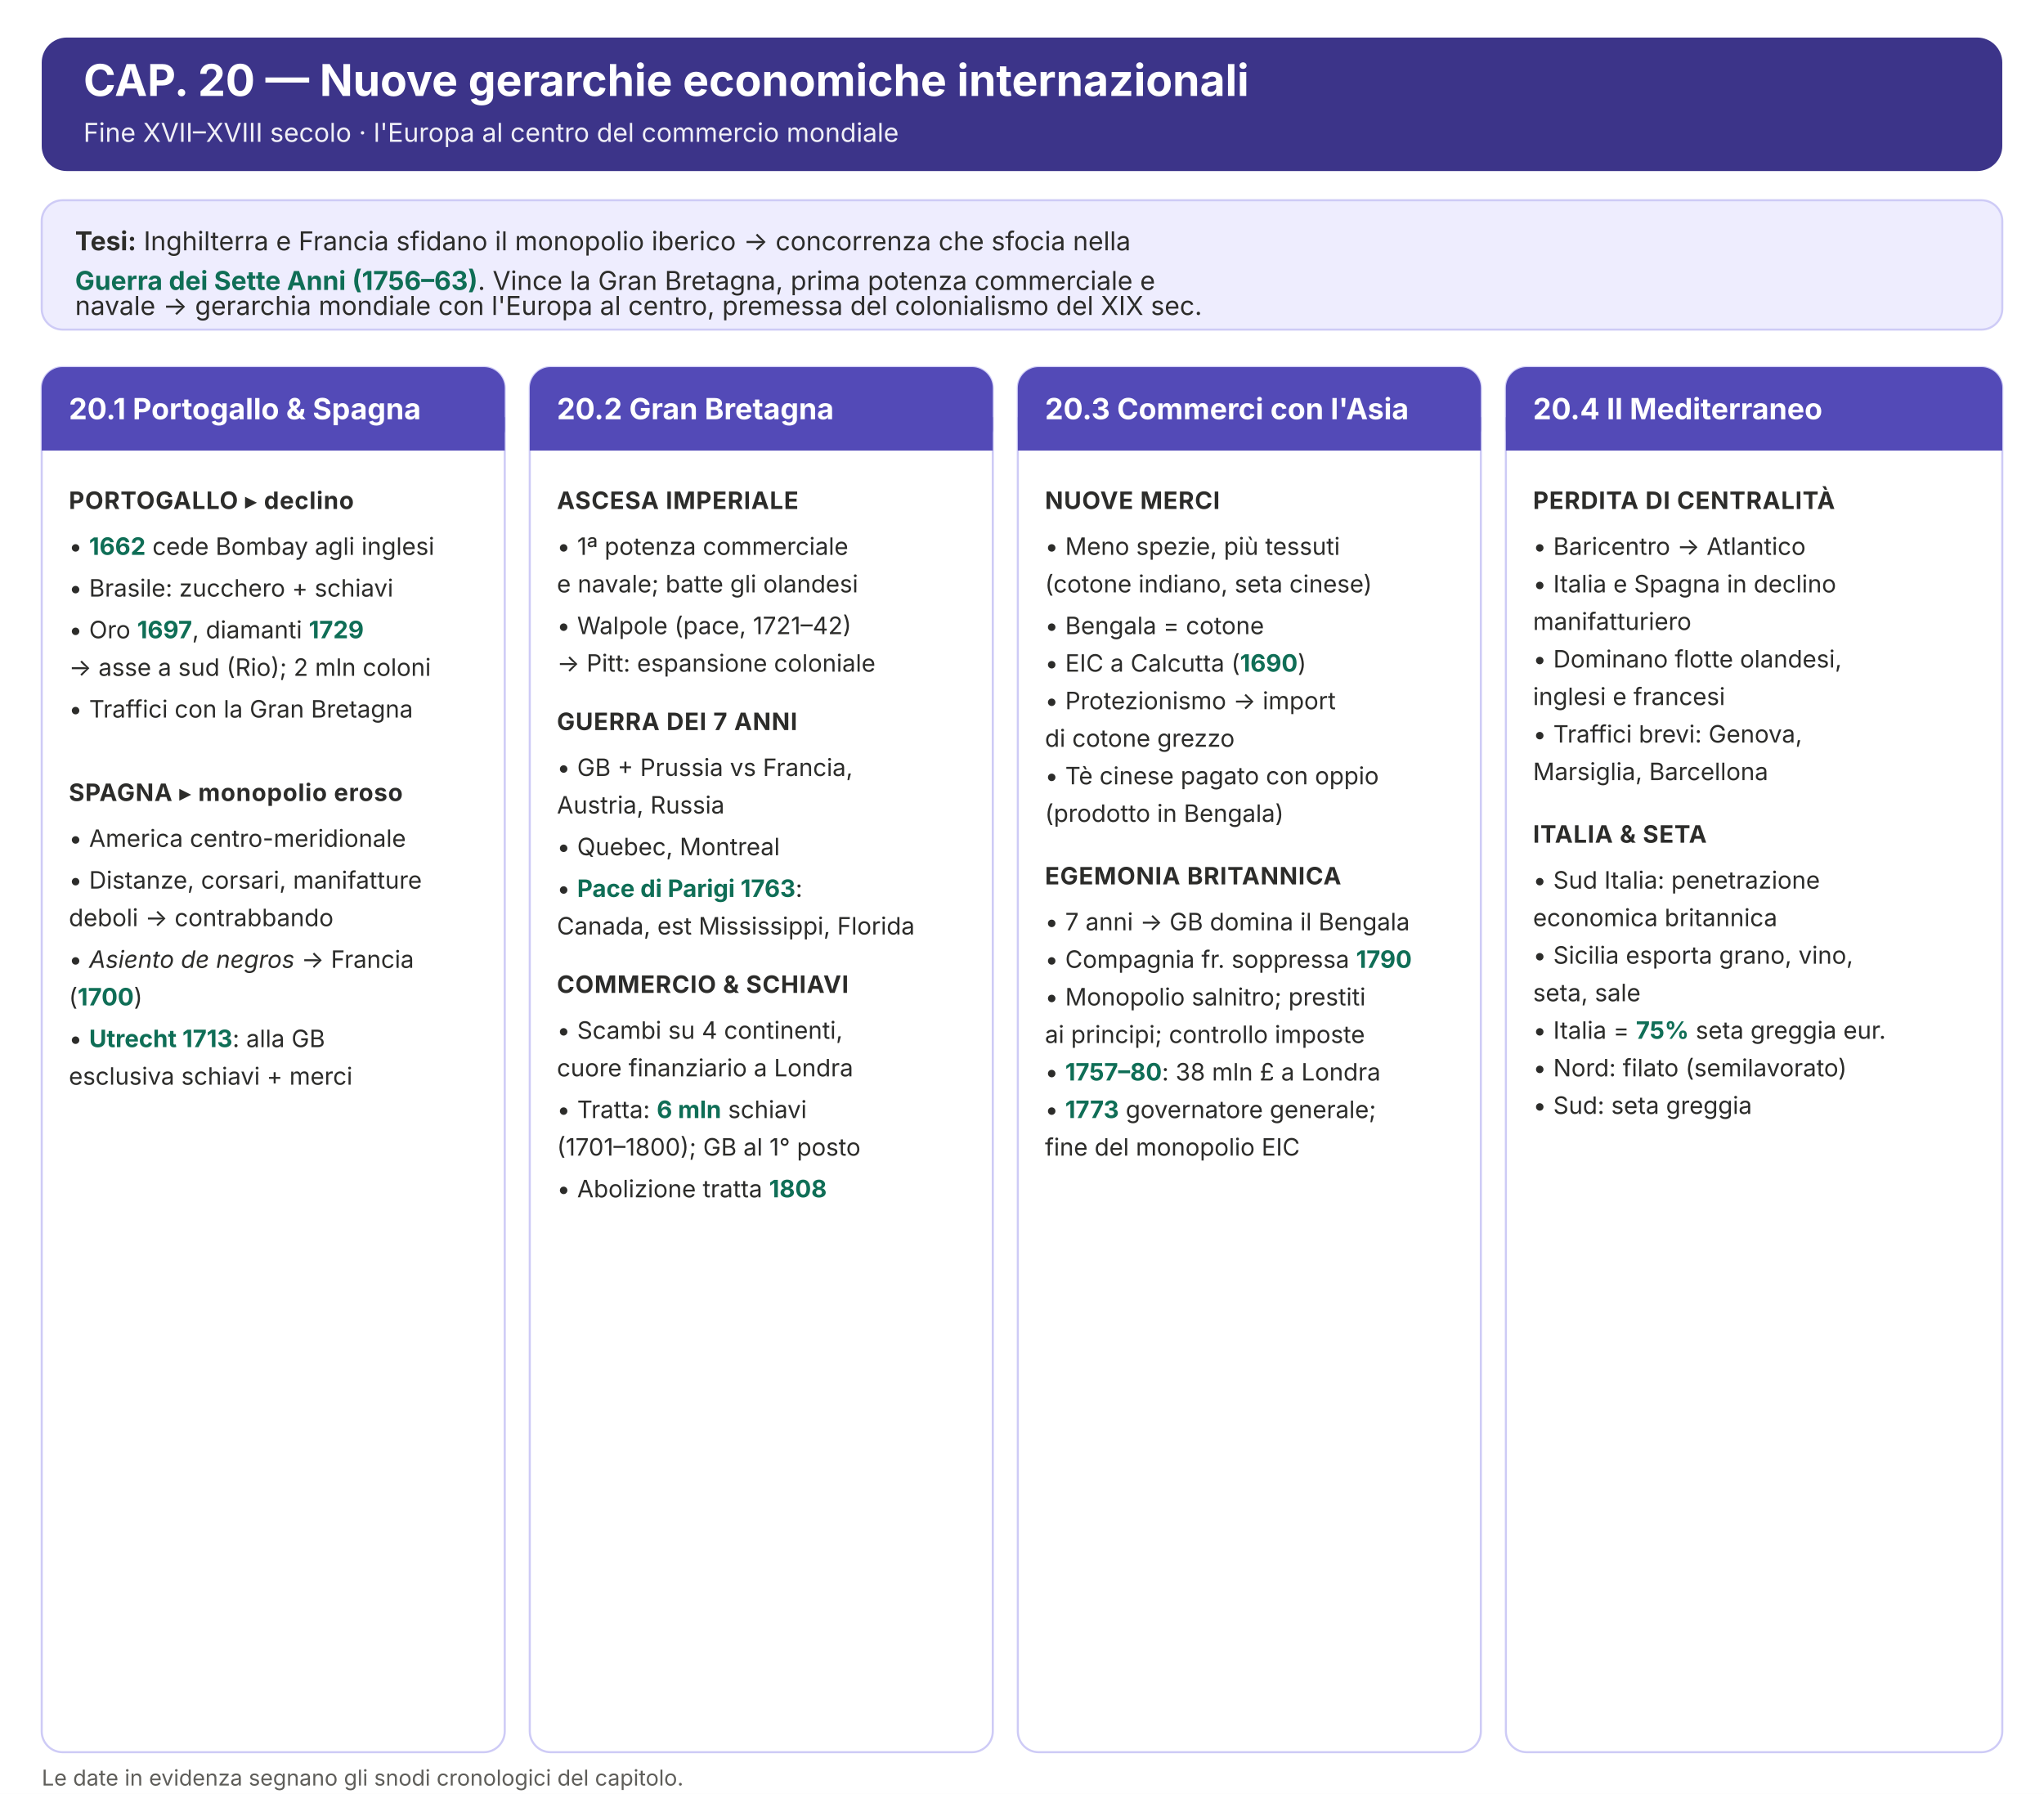
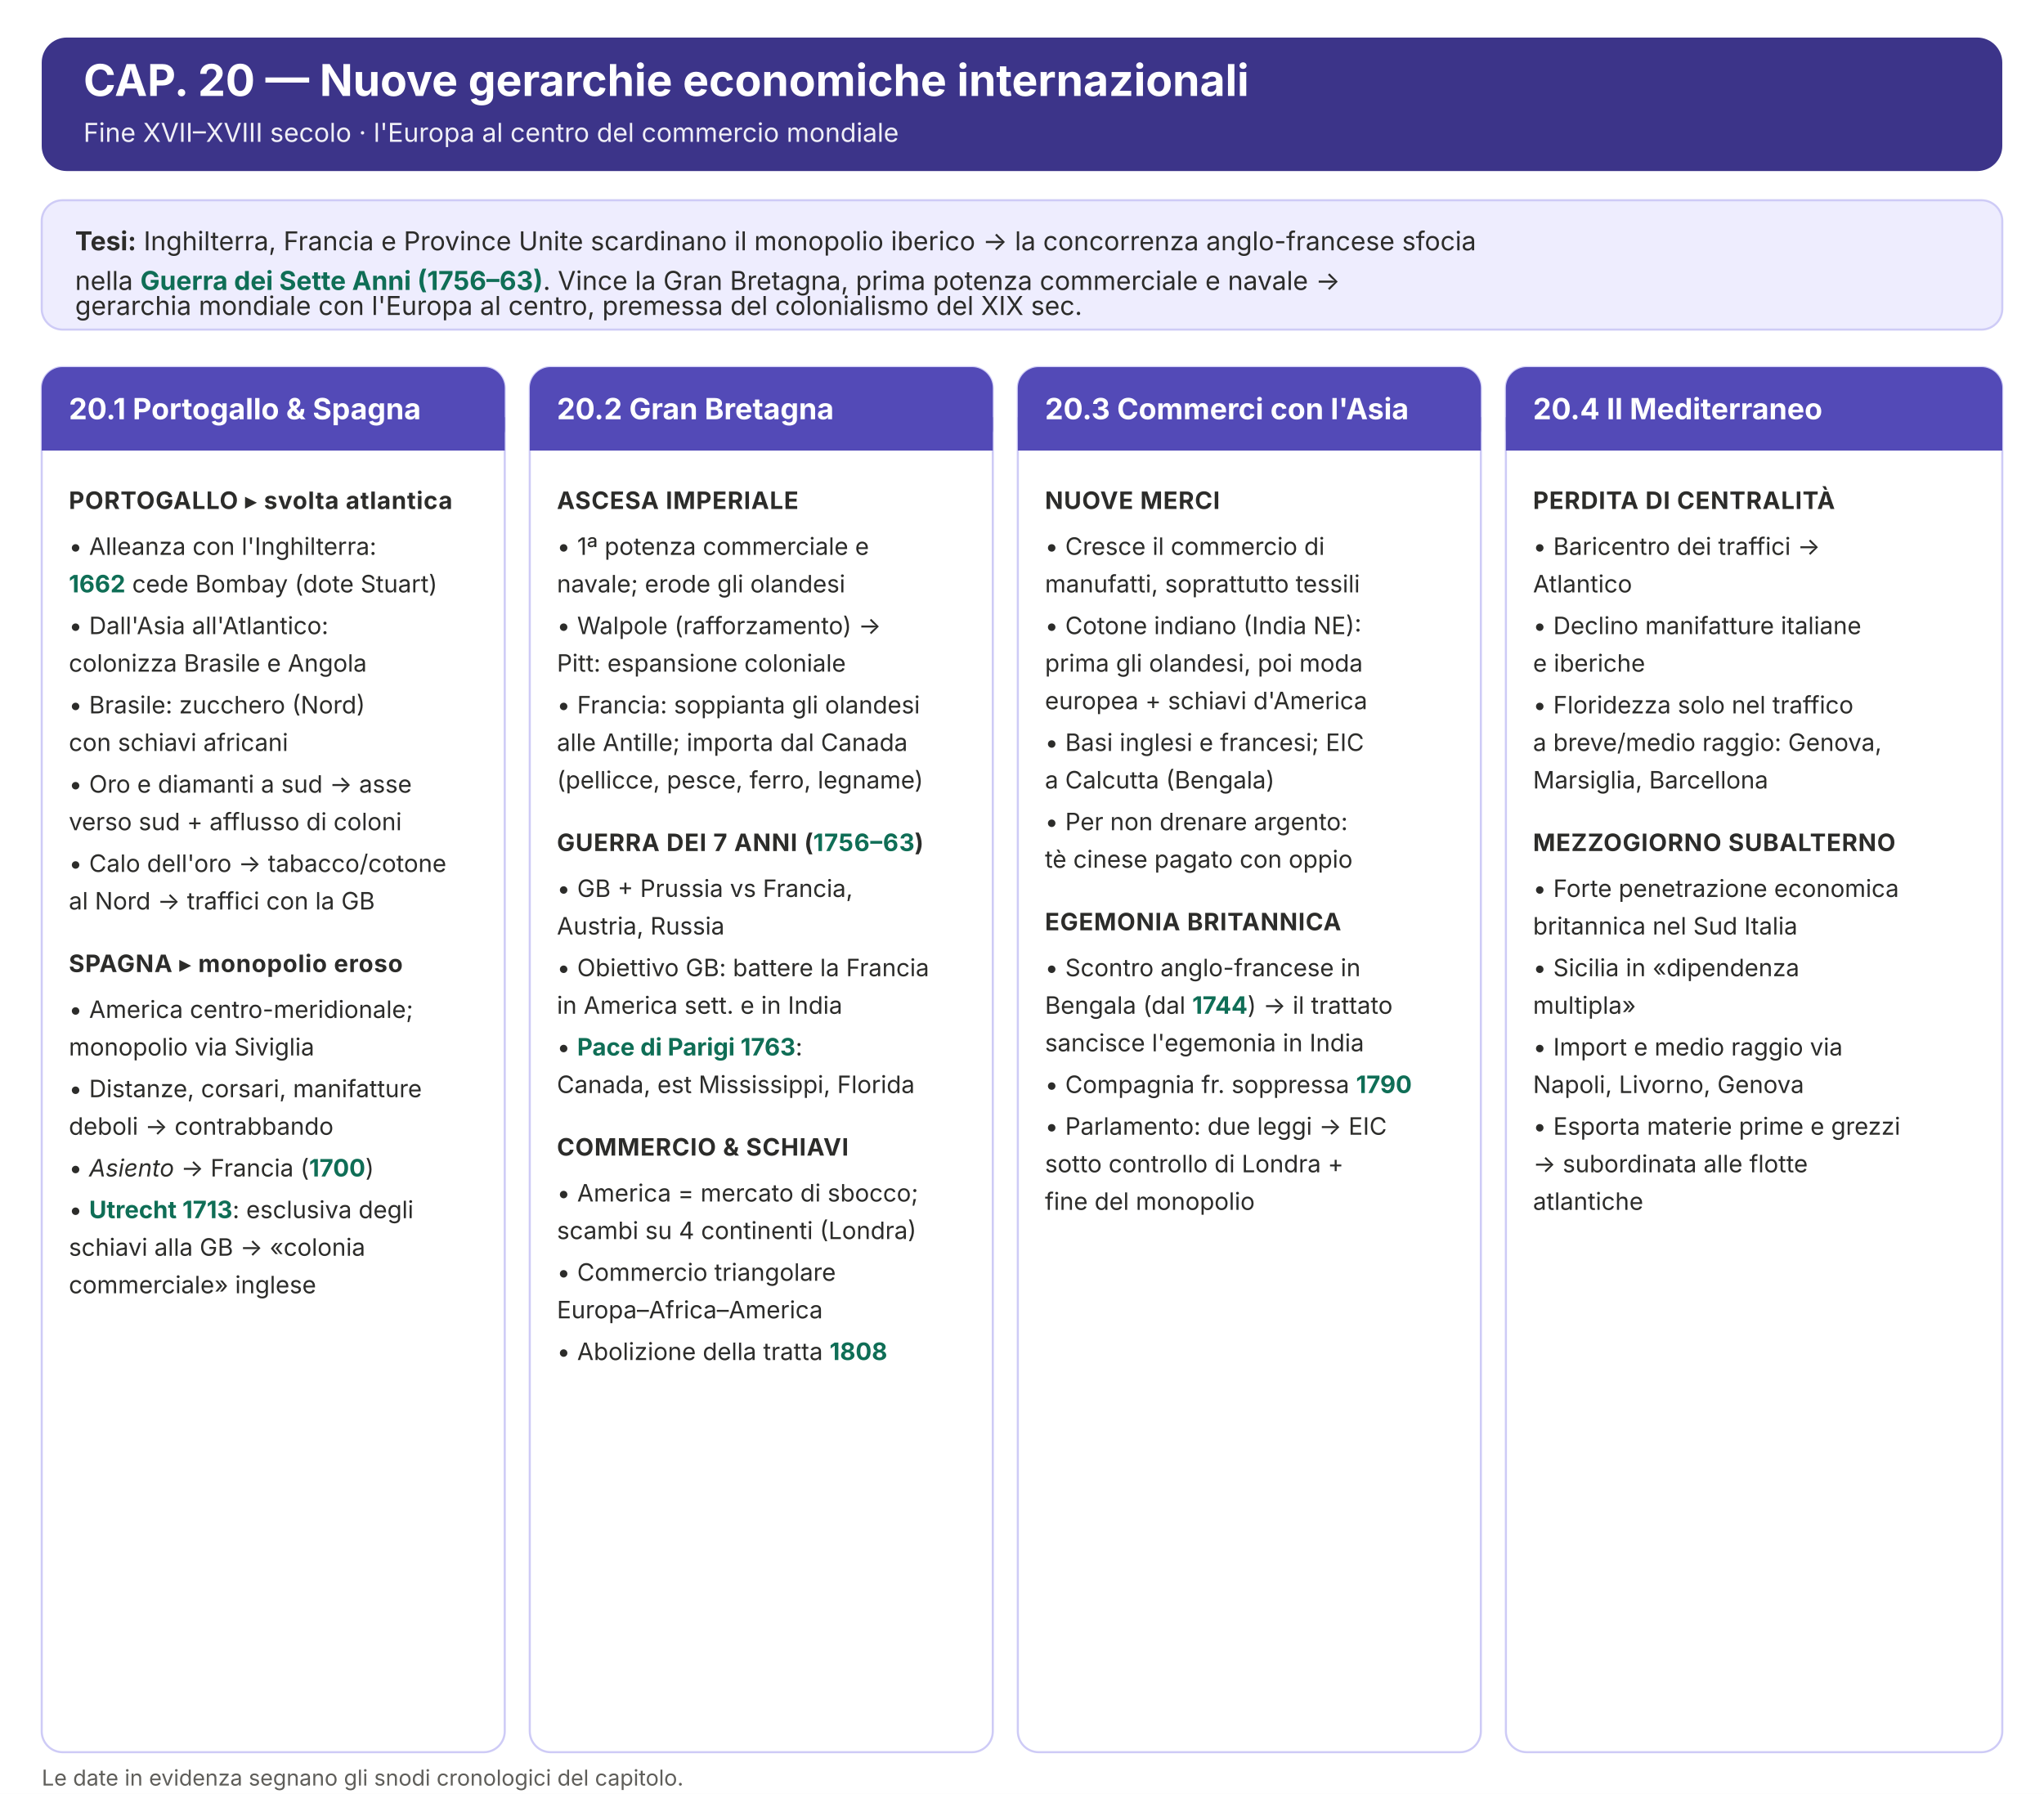
<svg xmlns="http://www.w3.org/2000/svg" viewBox="0 0 980 860" font-family="system-ui, -apple-system, Segoe UI, sans-serif">
  <rect width="980" height="860" fill="#ffffff" />
  <style>
  .h1 { font-size: 21px; font-weight: 700; fill: #ffffff; }
  .sub { font-size: 12.5px; fill: #ffffff; opacity:.92; }
  .thesis { font-size: 12.5px; fill: #2C2C2A; }
  .colh { font-size: 14px; font-weight: 700; fill: #ffffff; }
  .grp { font-size: 11.5px; font-weight:700; fill: #2C2C2A; letter-spacing:.3px;}
  .b { font-size: 11.5px; fill: #2C2C2A; }
  .date { font-weight: 700; fill: #0F6E56; }
</style>
  <rect x="20" y="18" width="940" height="64" rx="12" fill="#3C3489" />
  <text x="40" y="46" class="h1">CAP. 20 — Nuove gerarchie economiche internazionali</text>
  <text x="40" y="68" class="sub">Fine XVII–XVIII secolo · l'Europa al centro del commercio mondiale</text>
  <rect x="20" y="96" width="940" height="62" rx="10" fill="#EEEDFE" stroke="#CECBF6" />
  <text x="36" y="120" class="thesis">
-     <tspan font-weight="700">Tesi:</tspan> Inghilterra e Francia sfidano il monopolio iberico → concorrenza che sfocia nella</text>
-   <text x="36" y="139" class="thesis">
-     <tspan class="date">Guerra dei Sette Anni (1756–63)</tspan>. Vince la Gran Bretagna, prima potenza commerciale e</text>
-   <text x="36" y="151" class="thesis" font-size="11">navale → gerarchia mondiale con l'Europa al centro, premessa del colonialismo del XIX sec.</text>
+     <tspan font-weight="700">Tesi:</tspan> Inghilterra, Francia e Province Unite scardinano il monopolio iberico → la concorrenza anglo-francese sfocia</text>
+   <text x="36" y="139" class="thesis">nella <tspan class="date">Guerra dei Sette Anni (1756–63)</tspan>. Vince la Gran Bretagna, prima potenza commerciale e navale →</text>
+   <text x="36" y="151" class="thesis" font-size="11">gerarchia mondiale con l'Europa al centro, premessa del colonialismo del XIX sec.</text>
  <rect x="20" y="176" width="222" height="664" rx="10" fill="#ffffff" stroke="#CECBF6" />
  <rect x="20" y="176" width="222" height="40" rx="10" fill="#534AB7" />
  <rect x="20" y="200" width="222" height="16" fill="#534AB7" />
  <text x="33" y="201" class="colh">20.1 Portogallo &amp; Spagna</text>
-   <text x="33" y="244" class="grp">PORTOGALLO ▸ declino</text>
-   <text x="33" y="266" class="b">• <tspan class="date">1662</tspan> cede Bombay agli inglesi</text>
-   <text x="33" y="286" class="b">• Brasile: zucchero + schiavi</text>
-   <text x="33" y="306" class="b">• Oro <tspan class="date">1697</tspan>, diamanti <tspan class="date">1729</tspan>
-   </text>
-   <text x="33" y="324" class="b">  → asse a sud (Rio); 2 mln coloni</text>
-   <text x="33" y="344" class="b">• Traffici con la Gran Bretagna</text>
-   <text x="33" y="384" class="grp">SPAGNA ▸ monopolio eroso</text>
-   <text x="33" y="406" class="b">• America centro-meridionale</text>
-   <text x="33" y="426" class="b">• Distanze, corsari, manifatture</text>
-   <text x="33" y="444" class="b">  deboli → contrabbando</text>
-   <text x="33" y="464" class="b">• <tspan font-style="italic">Asiento de negros</tspan> → Francia</text>
-   <text x="33" y="482" class="b">  (<tspan class="date">1700</tspan>)</text>
-   <text x="33" y="502" class="b">• <tspan class="date">Utrecht 1713</tspan>: alla GB</text>
-   <text x="33" y="520" class="b">  esclusiva schiavi + merci</text>
+   <text x="33" y="244" class="grp">PORTOGALLO ▸ svolta atlantica</text>
+   <text x="33" y="266" class="b">• Alleanza con l'Inghilterra:</text>
+   <text x="33" y="284" class="b">
+     <tspan class="date">1662</tspan> cede Bombay (dote Stuart)</text>
+   <text x="33" y="304" class="b">• Dall'Asia all'Atlantico:</text>
+   <text x="33" y="322" class="b">  colonizza Brasile e Angola</text>
+   <text x="33" y="342" class="b">• Brasile: zucchero (Nord)</text>
+   <text x="33" y="360" class="b">  con schiavi africani</text>
+   <text x="33" y="380" class="b">• Oro e diamanti a sud → asse</text>
+   <text x="33" y="398" class="b">  verso sud + afflusso di coloni</text>
+   <text x="33" y="418" class="b">• Calo dell'oro → tabacco/cotone</text>
+   <text x="33" y="436" class="b">  al Nord → traffici con la GB</text>
+   <text x="33" y="466" class="grp">SPAGNA ▸ monopolio eroso</text>
+   <text x="33" y="488" class="b">• America centro-meridionale;</text>
+   <text x="33" y="506" class="b">  monopolio via Siviglia</text>
+   <text x="33" y="526" class="b">• Distanze, corsari, manifatture</text>
+   <text x="33" y="544" class="b">  deboli → contrabbando</text>
+   <text x="33" y="564" class="b">• <tspan font-style="italic">Asiento</tspan> → Francia (<tspan class="date">1700</tspan>)</text>
+   <text x="33" y="584" class="b">• <tspan class="date">Utrecht 1713</tspan>: esclusiva degli</text>
+   <text x="33" y="602" class="b">  schiavi alla GB → «colonia</text>
+   <text x="33" y="620" class="b">  commerciale» inglese</text>
  <rect x="254" y="176" width="222" height="664" rx="10" fill="#ffffff" stroke="#CECBF6" />
  <rect x="254" y="176" width="222" height="40" rx="10" fill="#534AB7" />
  <rect x="254" y="200" width="222" height="16" fill="#534AB7" />
  <text x="267" y="201" class="colh">20.2 Gran Bretagna</text>
  <text x="267" y="244" class="grp">ASCESA IMPERIALE</text>
-   <text x="267" y="266" class="b">• 1ª potenza commerciale</text>
-   <text x="267" y="284" class="b">  e navale; batte gli olandesi</text>
-   <text x="267" y="304" class="b">• Walpole (pace, 1721–42)</text>
-   <text x="267" y="322" class="b">  → Pitt: espansione coloniale</text>
-   <text x="267" y="350" class="grp">GUERRA DEI 7 ANNI</text>
-   <text x="267" y="372" class="b">• GB + Prussia vs Francia,</text>
-   <text x="267" y="390" class="b">  Austria, Russia</text>
-   <text x="267" y="410" class="b">• Quebec, Montreal</text>
-   <text x="267" y="430" class="b">• <tspan class="date">Pace di Parigi 1763</tspan>:</text>
-   <text x="267" y="448" class="b">  Canada, est Mississippi, Florida</text>
-   <text x="267" y="476" class="grp">COMMERCIO &amp; SCHIAVI</text>
-   <text x="267" y="498" class="b">• Scambi su 4 continenti,</text>
-   <text x="267" y="516" class="b">  cuore finanziario a Londra</text>
-   <text x="267" y="536" class="b">• Tratta: <tspan class="date">6 mln</tspan> schiavi</text>
-   <text x="267" y="554" class="b">  (1701–1800); GB al 1° posto</text>
-   <text x="267" y="574" class="b">• Abolizione tratta <tspan class="date">1808</tspan>
+   <text x="267" y="266" class="b">• 1ª potenza commerciale e</text>
+   <text x="267" y="284" class="b">  navale; erode gli olandesi</text>
+   <text x="267" y="304" class="b">• Walpole (rafforzamento) →</text>
+   <text x="267" y="322" class="b">  Pitt: espansione coloniale</text>
+   <text x="267" y="342" class="b">• Francia: soppianta gli olandesi</text>
+   <text x="267" y="360" class="b">  alle Antille; importa dal Canada</text>
+   <text x="267" y="378" class="b">  (pellicce, pesce, ferro, legname)</text>
+   <text x="267" y="408" class="grp">GUERRA DEI 7 ANNI (<tspan class="date">1756–63</tspan>)</text>
+   <text x="267" y="430" class="b">• GB + Prussia vs Francia,</text>
+   <text x="267" y="448" class="b">  Austria, Russia</text>
+   <text x="267" y="468" class="b">• Obiettivo GB: battere la Francia</text>
+   <text x="267" y="486" class="b">  in America sett. e in India</text>
+   <text x="267" y="506" class="b">• <tspan class="date">Pace di Parigi 1763</tspan>:</text>
+   <text x="267" y="524" class="b">  Canada, est Mississippi, Florida</text>
+   <text x="267" y="554" class="grp">COMMERCIO &amp; SCHIAVI</text>
+   <text x="267" y="576" class="b">• America = mercato di sbocco;</text>
+   <text x="267" y="594" class="b">  scambi su 4 continenti (Londra)</text>
+   <text x="267" y="614" class="b">• Commercio triangolare</text>
+   <text x="267" y="632" class="b">  Europa–Africa–America</text>
+   <text x="267" y="652" class="b">• Abolizione della tratta <tspan class="date">1808</tspan>
  </text>
  <rect x="488" y="176" width="222" height="664" rx="10" fill="#ffffff" stroke="#CECBF6" />
  <rect x="488" y="176" width="222" height="40" rx="10" fill="#534AB7" />
  <rect x="488" y="200" width="222" height="16" fill="#534AB7" />
  <text x="501" y="201" class="colh">20.3 Commerci con l'Asia</text>
  <text x="501" y="244" class="grp">NUOVE MERCI</text>
-   <text x="501" y="266" class="b">• Meno spezie, più tessuti</text>
-   <text x="501" y="284" class="b">  (cotone indiano, seta cinese)</text>
-   <text x="501" y="304" class="b">• Bengala = cotone</text>
-   <text x="501" y="322" class="b">• EIC a Calcutta (<tspan class="date">1690</tspan>)</text>
-   <text x="501" y="340" class="b">• Protezionismo → import</text>
-   <text x="501" y="358" class="b">  di cotone grezzo</text>
-   <text x="501" y="376" class="b">• Tè cinese pagato con oppio</text>
-   <text x="501" y="394" class="b">  (prodotto in Bengala)</text>
-   <text x="501" y="424" class="grp">EGEMONIA BRITANNICA</text>
-   <text x="501" y="446" class="b">• 7 anni → GB domina il Bengala</text>
-   <text x="501" y="464" class="b">• Compagnia fr. soppressa <tspan class="date">1790</tspan>
+   <text x="501" y="266" class="b">• Cresce il commercio di</text>
+   <text x="501" y="284" class="b">  manufatti, soprattutto tessili</text>
+   <text x="501" y="304" class="b">• Cotone indiano (India NE):</text>
+   <text x="501" y="322" class="b">  prima gli olandesi, poi moda</text>
+   <text x="501" y="340" class="b">  europea + schiavi d'America</text>
+   <text x="501" y="360" class="b">• Basi inglesi e francesi; EIC</text>
+   <text x="501" y="378" class="b">  a Calcutta (Bengala)</text>
+   <text x="501" y="398" class="b">• Per non drenare argento:</text>
+   <text x="501" y="416" class="b">  tè cinese pagato con oppio</text>
+   <text x="501" y="446" class="grp">EGEMONIA BRITANNICA</text>
+   <text x="501" y="468" class="b">• Scontro anglo-francese in</text>
+   <text x="501" y="486" class="b">  Bengala (dal <tspan class="date">1744</tspan>) → il trattato</text>
+   <text x="501" y="504" class="b">  sancisce l'egemonia in India</text>
+   <text x="501" y="524" class="b">• Compagnia fr. soppressa <tspan class="date">1790</tspan>
  </text>
-   <text x="501" y="482" class="b">• Monopolio salnitro; prestiti</text>
-   <text x="501" y="500" class="b">  ai principi; controllo imposte</text>
-   <text x="501" y="518" class="b">• <tspan class="date">1757–80</tspan>: 38 mln £ a Londra</text>
-   <text x="501" y="536" class="b">• <tspan class="date">1773</tspan> governatore generale;</text>
-   <text x="501" y="554" class="b">  fine del monopolio EIC</text>
+   <text x="501" y="544" class="b">• Parlamento: due leggi → EIC</text>
+   <text x="501" y="562" class="b">  sotto controllo di Londra +</text>
+   <text x="501" y="580" class="b">  fine del monopolio</text>
  <rect x="722" y="176" width="238" height="664" rx="10" fill="#ffffff" stroke="#CECBF6" />
  <rect x="722" y="176" width="238" height="40" rx="10" fill="#534AB7" />
  <rect x="722" y="200" width="238" height="16" fill="#534AB7" />
  <text x="735" y="201" class="colh">20.4 Il Mediterraneo</text>
  <text x="735" y="244" class="grp">PERDITA DI CENTRALITÀ</text>
-   <text x="735" y="266" class="b">• Baricentro → Atlantico</text>
-   <text x="735" y="284" class="b">• Italia e Spagna in declino</text>
-   <text x="735" y="302" class="b">  manifatturiero</text>
-   <text x="735" y="320" class="b">• Dominano flotte olandesi,</text>
-   <text x="735" y="338" class="b">  inglesi e francesi</text>
-   <text x="735" y="356" class="b">• Traffici brevi: Genova,</text>
-   <text x="735" y="374" class="b">  Marsiglia, Barcellona</text>
-   <text x="735" y="404" class="grp">ITALIA &amp; SETA</text>
-   <text x="735" y="426" class="b">• Sud Italia: penetrazione</text>
-   <text x="735" y="444" class="b">  economica britannica</text>
-   <text x="735" y="462" class="b">• Sicilia esporta grano, vino,</text>
-   <text x="735" y="480" class="b">  seta, sale</text>
-   <text x="735" y="498" class="b">• Italia = <tspan class="date">75%</tspan> seta greggia eur.</text>
-   <text x="735" y="516" class="b">• Nord: filato (semilavorato)</text>
-   <text x="735" y="534" class="b">• Sud: seta greggia</text>
+   <text x="735" y="266" class="b">• Baricentro dei traffici →</text>
+   <text x="735" y="284" class="b">  Atlantico</text>
+   <text x="735" y="304" class="b">• Declino manifatture italiane</text>
+   <text x="735" y="322" class="b">  e iberiche</text>
+   <text x="735" y="342" class="b">• Floridezza solo nel traffico</text>
+   <text x="735" y="360" class="b">  a breve/medio raggio: Genova,</text>
+   <text x="735" y="378" class="b">  Marsiglia, Barcellona</text>
+   <text x="735" y="408" class="grp">MEZZOGIORNO SUBALTERNO</text>
+   <text x="735" y="430" class="b">• Forte penetrazione economica</text>
+   <text x="735" y="448" class="b">  britannica nel Sud Italia</text>
+   <text x="735" y="468" class="b">• Sicilia in «dipendenza</text>
+   <text x="735" y="486" class="b">  multipla»</text>
+   <text x="735" y="506" class="b">• Import e medio raggio via</text>
+   <text x="735" y="524" class="b">  Napoli, Livorno, Genova</text>
+   <text x="735" y="544" class="b">• Esporta materie prime e grezzi</text>
+   <text x="735" y="562" class="b">  → subordinata alle flotte</text>
+   <text x="735" y="580" class="b">  atlantiche</text>
  <text x="20" y="856" font-size="10.5" fill="#5F5E5A">Le date in evidenza segnano gli snodi cronologici del capitolo.</text>
</svg>
